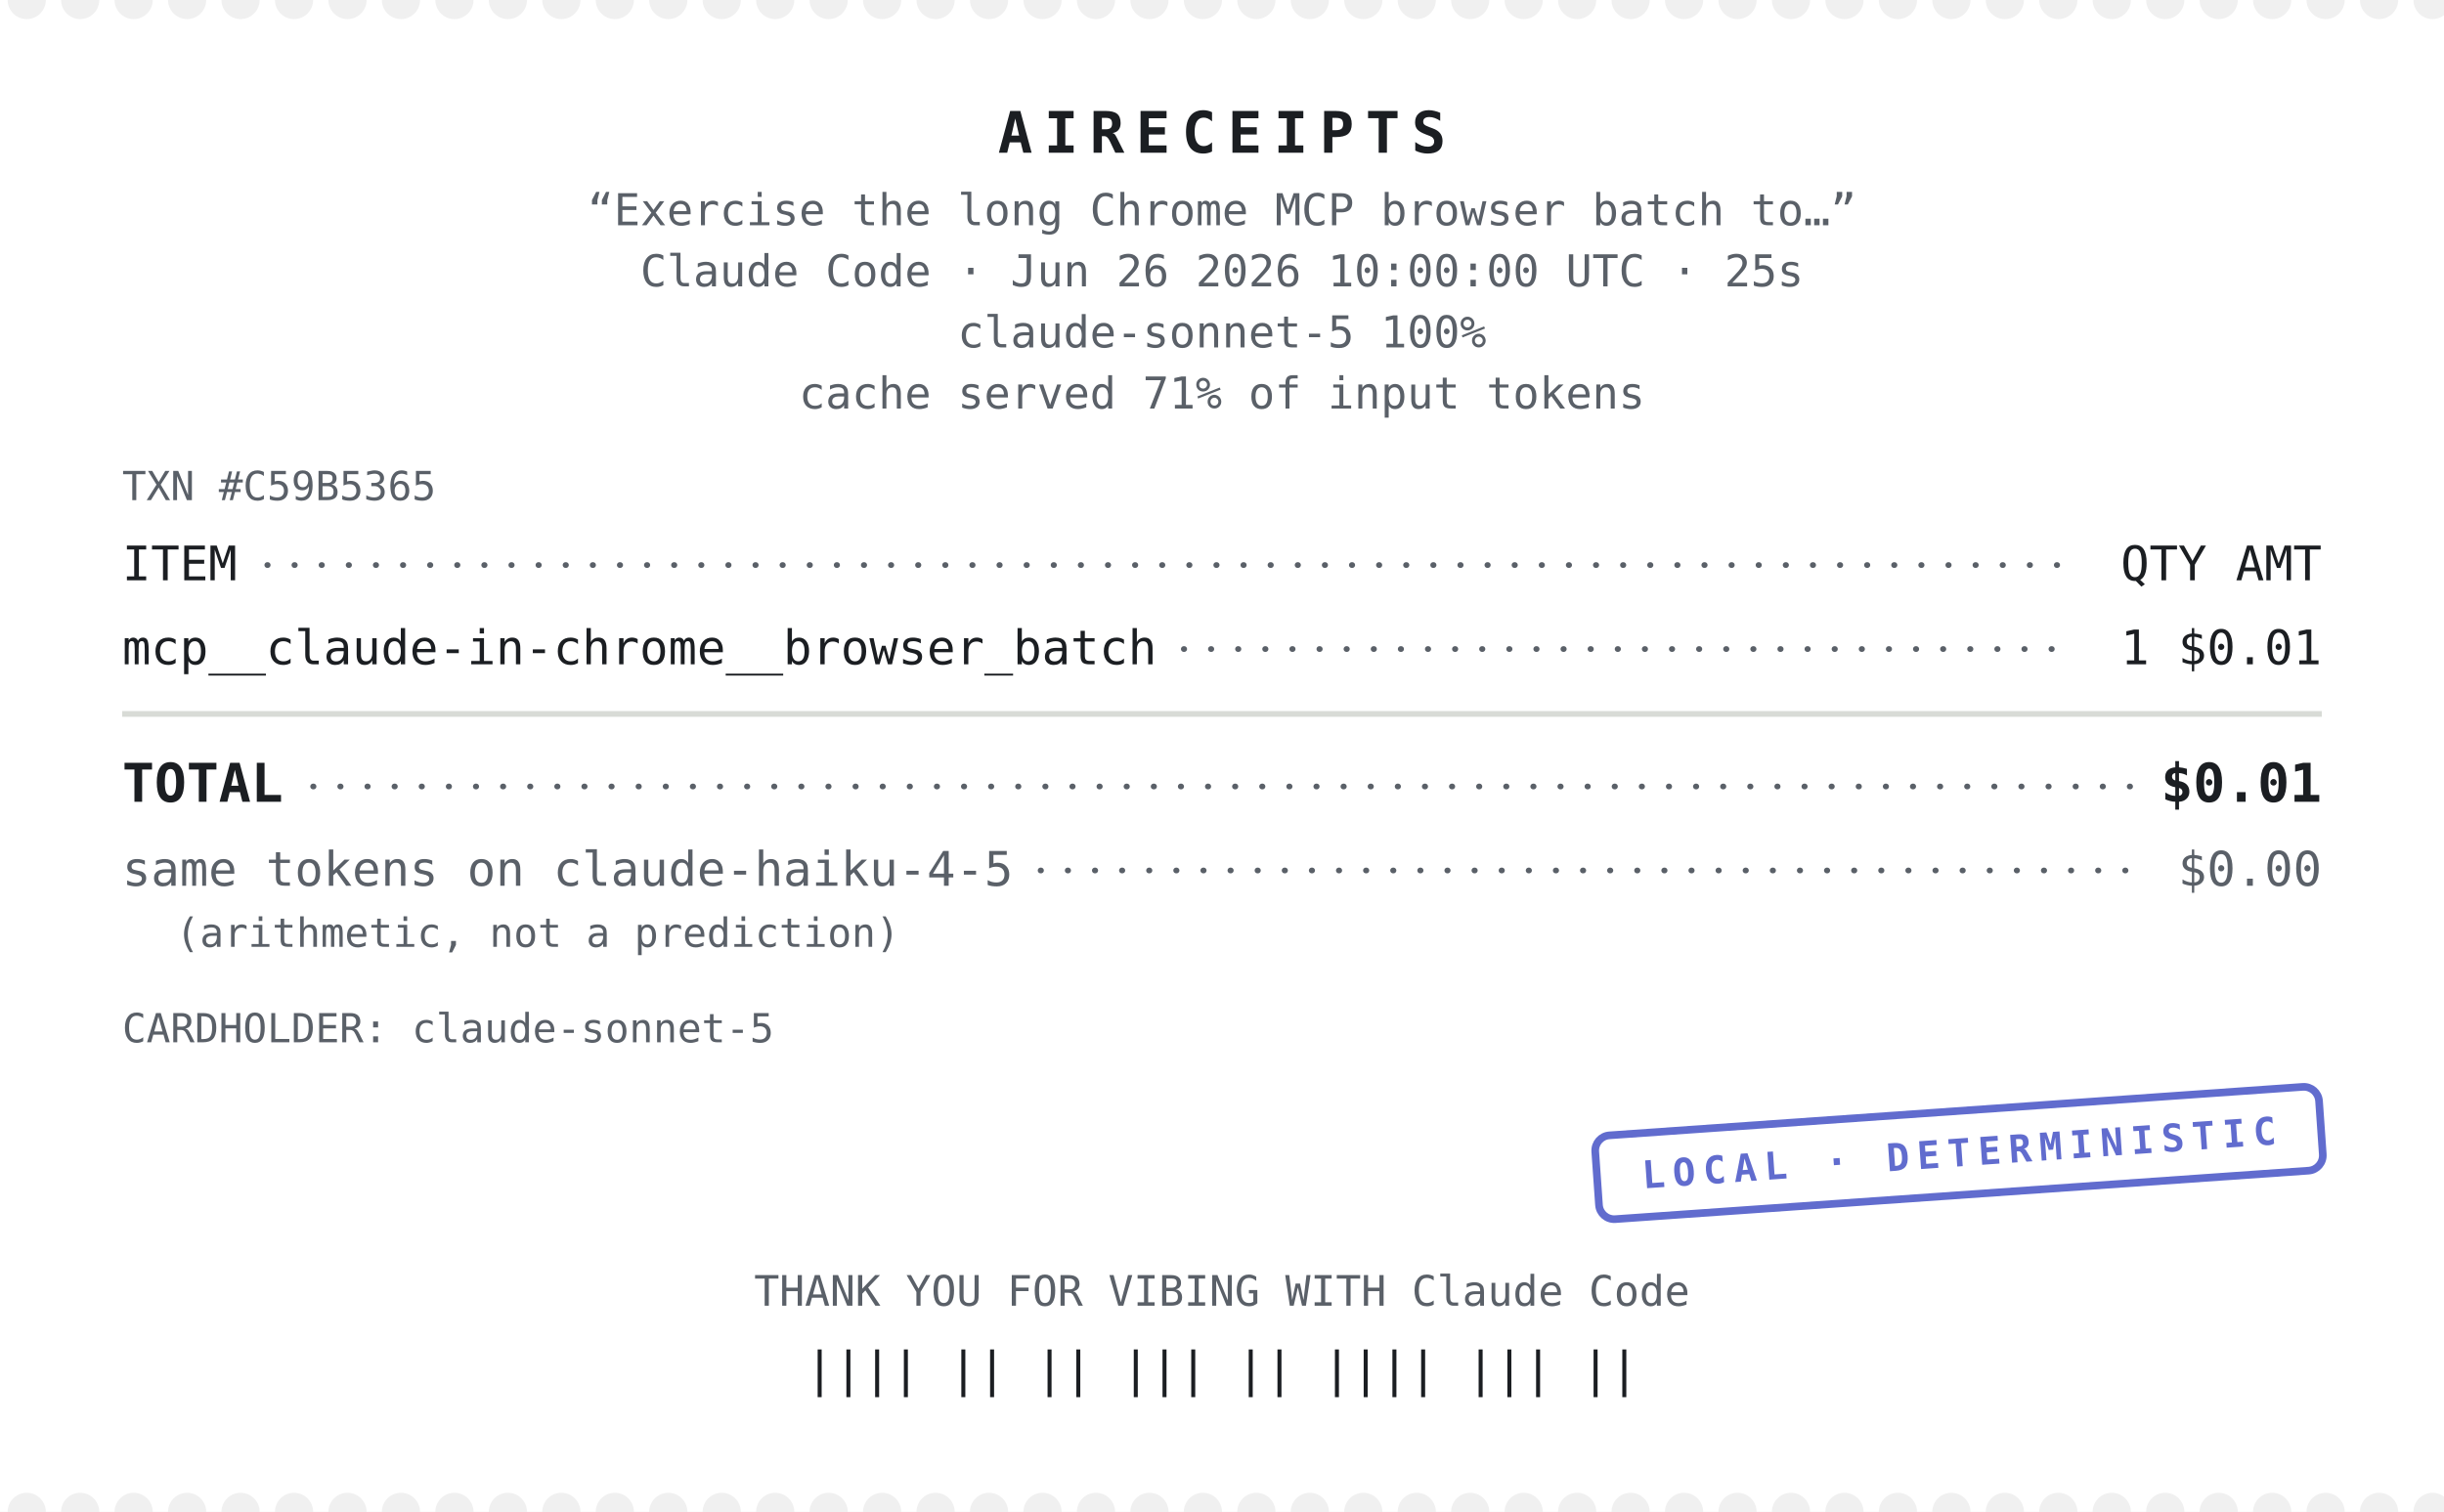
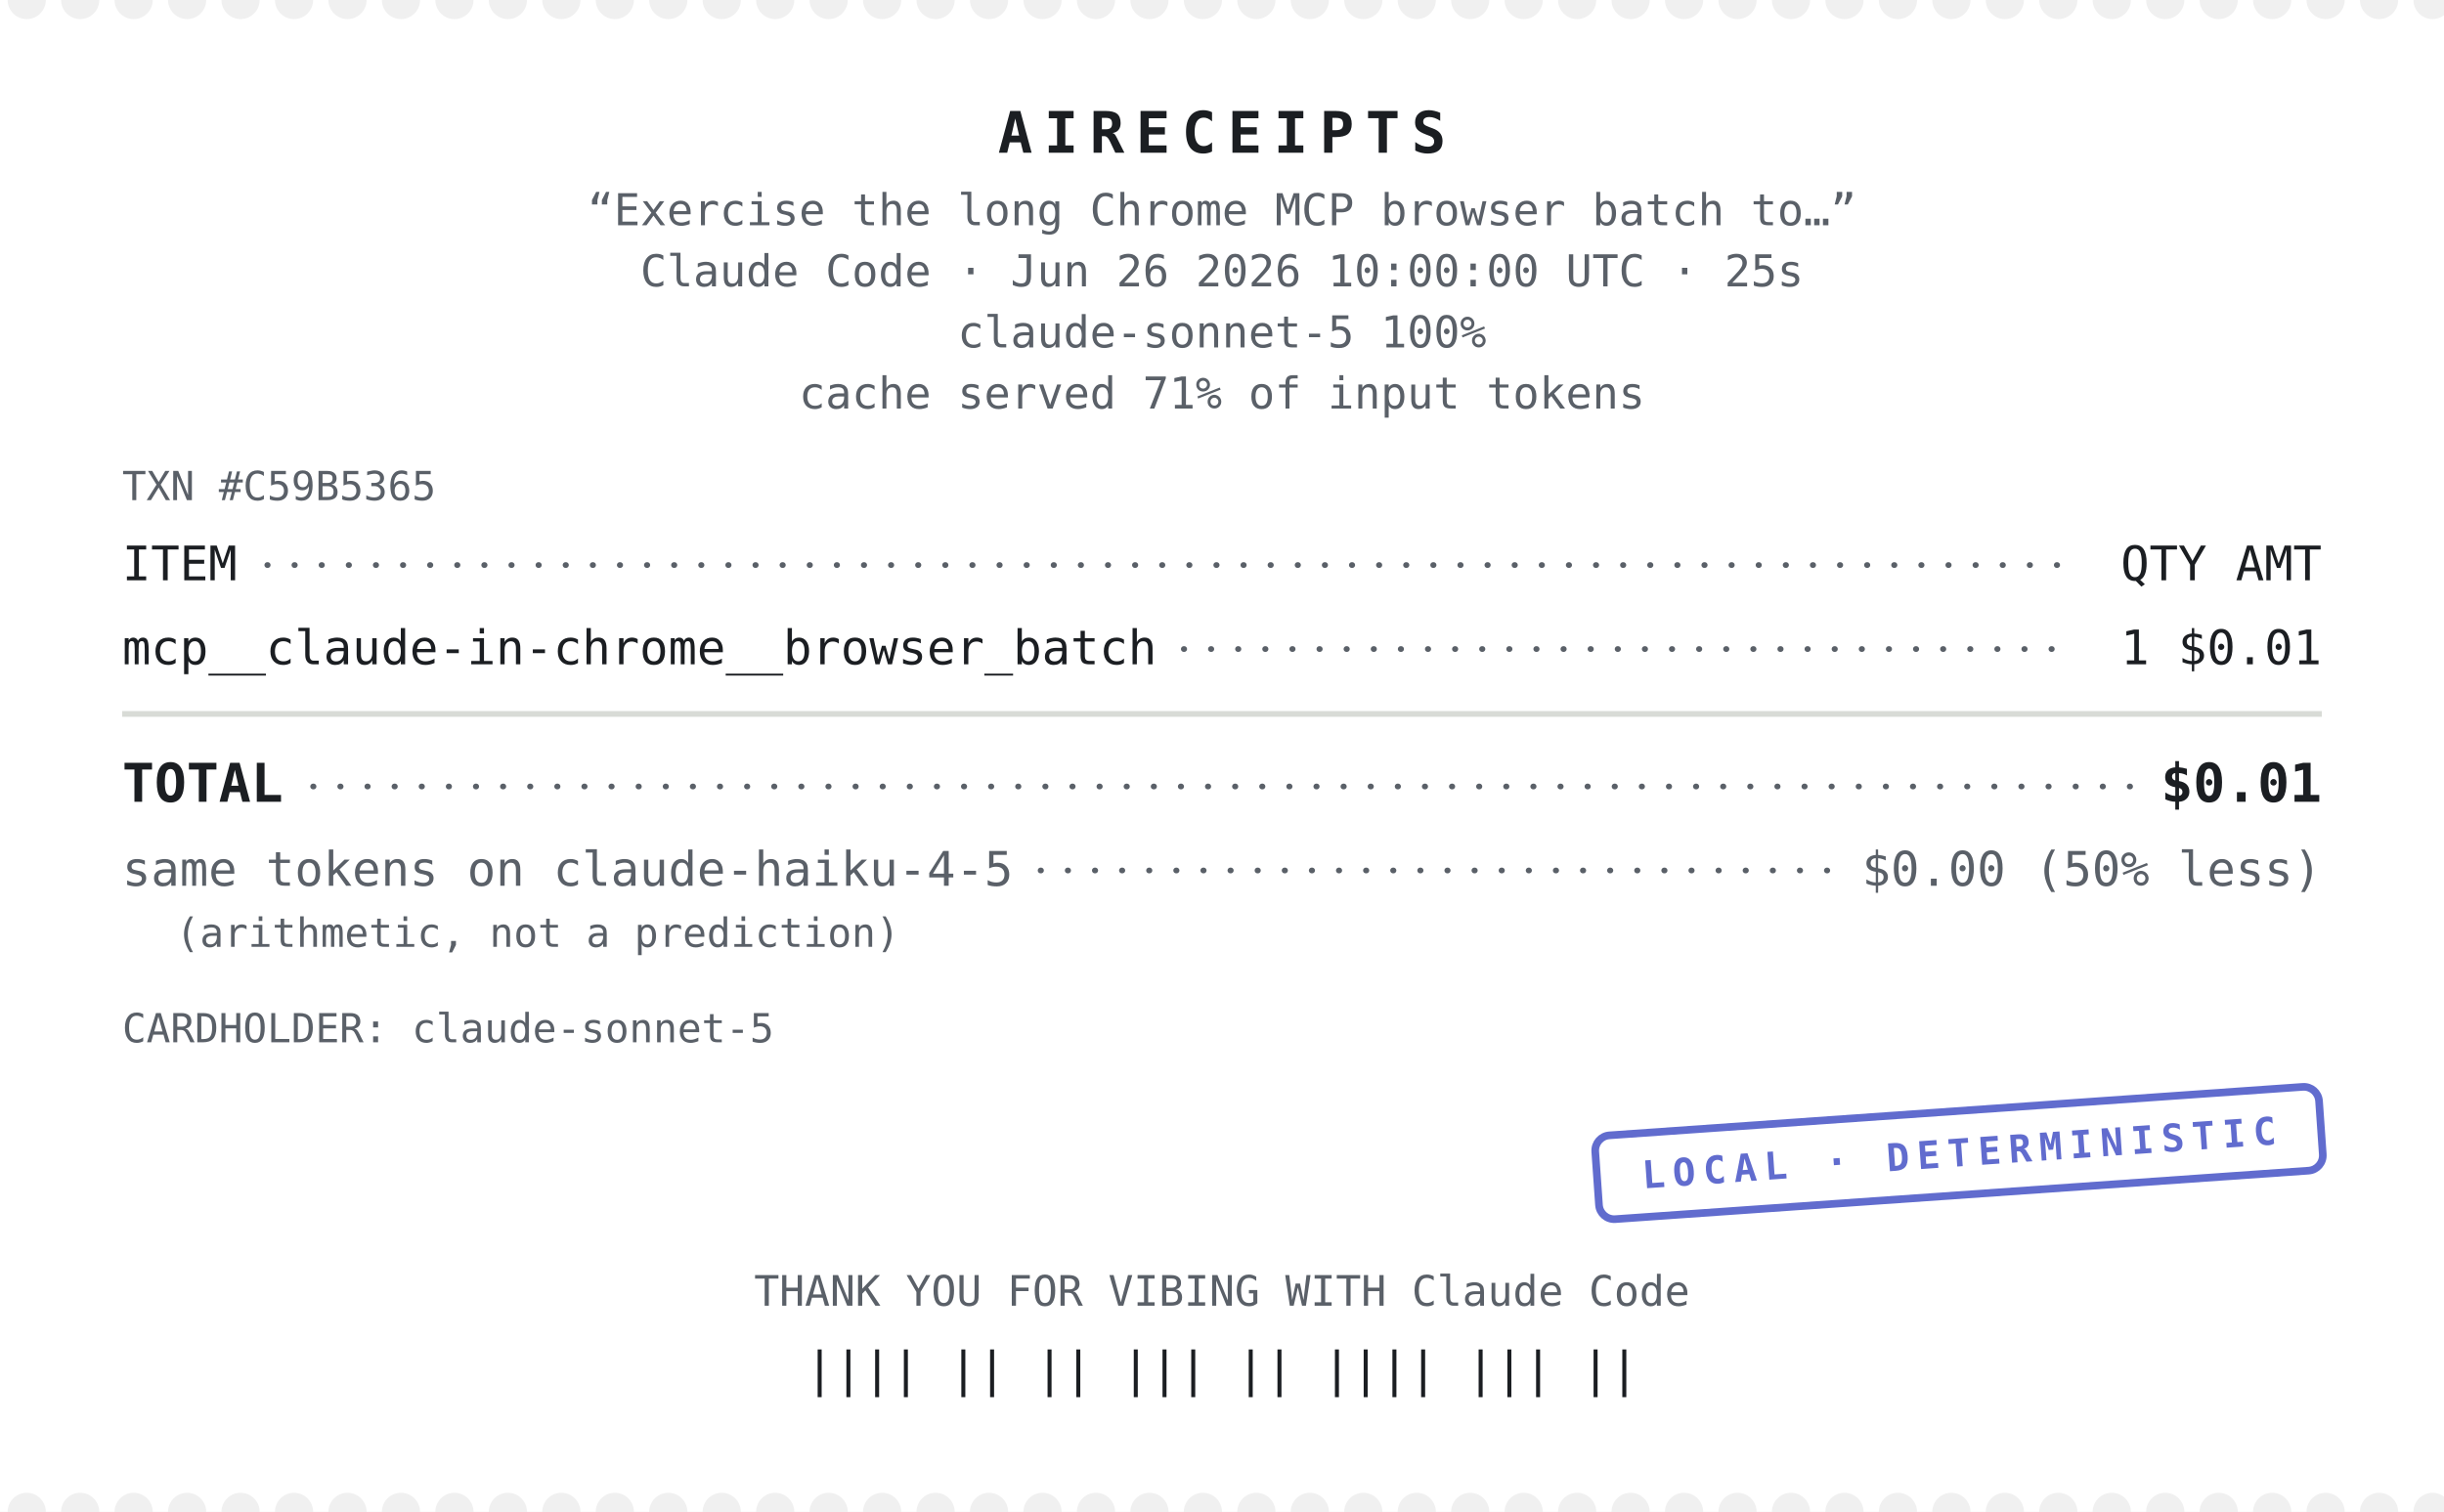
<svg xmlns="http://www.w3.org/2000/svg" width="640" height="396" viewBox="0 0 640 396" font-family="&quot;SF Mono&quot;,&quot;Cascadia Code&quot;,&quot;JetBrains Mono&quot;,Menlo,Consolas,monospace" role="img" aria-label="aireceipts cost receipt">
  <g transform="translate(0 0)">
    <defs>
      <mask id="perf-0" maskUnits="userSpaceOnUse" x="-5" y="-5" width="650" height="406">
        <rect x="0" y="0" width="640" height="396" fill="#FFFFFF" />
        <g class="perf-top">
          <circle cx="7" cy="0" r="5" fill="#000000" />
          <circle cx="21" cy="0" r="5" fill="#000000" />
          <circle cx="35" cy="0" r="5" fill="#000000" />
          <circle cx="49" cy="0" r="5" fill="#000000" />
          <circle cx="63" cy="0" r="5" fill="#000000" />
          <circle cx="77" cy="0" r="5" fill="#000000" />
          <circle cx="91" cy="0" r="5" fill="#000000" />
          <circle cx="105" cy="0" r="5" fill="#000000" />
          <circle cx="119" cy="0" r="5" fill="#000000" />
          <circle cx="133" cy="0" r="5" fill="#000000" />
          <circle cx="147" cy="0" r="5" fill="#000000" />
          <circle cx="161" cy="0" r="5" fill="#000000" />
          <circle cx="175" cy="0" r="5" fill="#000000" />
          <circle cx="189" cy="0" r="5" fill="#000000" />
          <circle cx="203" cy="0" r="5" fill="#000000" />
          <circle cx="217" cy="0" r="5" fill="#000000" />
          <circle cx="231" cy="0" r="5" fill="#000000" />
          <circle cx="245" cy="0" r="5" fill="#000000" />
          <circle cx="259" cy="0" r="5" fill="#000000" />
          <circle cx="273" cy="0" r="5" fill="#000000" />
          <circle cx="287" cy="0" r="5" fill="#000000" />
          <circle cx="301" cy="0" r="5" fill="#000000" />
          <circle cx="315" cy="0" r="5" fill="#000000" />
          <circle cx="329" cy="0" r="5" fill="#000000" />
          <circle cx="343" cy="0" r="5" fill="#000000" />
          <circle cx="357" cy="0" r="5" fill="#000000" />
          <circle cx="371" cy="0" r="5" fill="#000000" />
          <circle cx="385" cy="0" r="5" fill="#000000" />
          <circle cx="399" cy="0" r="5" fill="#000000" />
          <circle cx="413" cy="0" r="5" fill="#000000" />
          <circle cx="427" cy="0" r="5" fill="#000000" />
          <circle cx="441" cy="0" r="5" fill="#000000" />
          <circle cx="455" cy="0" r="5" fill="#000000" />
          <circle cx="469" cy="0" r="5" fill="#000000" />
          <circle cx="483" cy="0" r="5" fill="#000000" />
          <circle cx="497" cy="0" r="5" fill="#000000" />
          <circle cx="511" cy="0" r="5" fill="#000000" />
          <circle cx="525" cy="0" r="5" fill="#000000" />
          <circle cx="539" cy="0" r="5" fill="#000000" />
          <circle cx="553" cy="0" r="5" fill="#000000" />
          <circle cx="567" cy="0" r="5" fill="#000000" />
          <circle cx="581" cy="0" r="5" fill="#000000" />
          <circle cx="595" cy="0" r="5" fill="#000000" />
          <circle cx="609" cy="0" r="5" fill="#000000" />
          <circle cx="623" cy="0" r="5" fill="#000000" />
          <circle cx="637" cy="0" r="5" fill="#000000" />
        </g>
        <g class="perf-bottom">
          <circle cx="7" cy="396" r="5" fill="#000000" />
          <circle cx="21" cy="396" r="5" fill="#000000" />
          <circle cx="35" cy="396" r="5" fill="#000000" />
          <circle cx="49" cy="396" r="5" fill="#000000" />
          <circle cx="63" cy="396" r="5" fill="#000000" />
          <circle cx="77" cy="396" r="5" fill="#000000" />
          <circle cx="91" cy="396" r="5" fill="#000000" />
          <circle cx="105" cy="396" r="5" fill="#000000" />
          <circle cx="119" cy="396" r="5" fill="#000000" />
          <circle cx="133" cy="396" r="5" fill="#000000" />
          <circle cx="147" cy="396" r="5" fill="#000000" />
          <circle cx="161" cy="396" r="5" fill="#000000" />
          <circle cx="175" cy="396" r="5" fill="#000000" />
          <circle cx="189" cy="396" r="5" fill="#000000" />
          <circle cx="203" cy="396" r="5" fill="#000000" />
          <circle cx="217" cy="396" r="5" fill="#000000" />
          <circle cx="231" cy="396" r="5" fill="#000000" />
          <circle cx="245" cy="396" r="5" fill="#000000" />
          <circle cx="259" cy="396" r="5" fill="#000000" />
          <circle cx="273" cy="396" r="5" fill="#000000" />
          <circle cx="287" cy="396" r="5" fill="#000000" />
          <circle cx="301" cy="396" r="5" fill="#000000" />
          <circle cx="315" cy="396" r="5" fill="#000000" />
          <circle cx="329" cy="396" r="5" fill="#000000" />
          <circle cx="343" cy="396" r="5" fill="#000000" />
          <circle cx="357" cy="396" r="5" fill="#000000" />
          <circle cx="371" cy="396" r="5" fill="#000000" />
          <circle cx="385" cy="396" r="5" fill="#000000" />
          <circle cx="399" cy="396" r="5" fill="#000000" />
          <circle cx="413" cy="396" r="5" fill="#000000" />
          <circle cx="427" cy="396" r="5" fill="#000000" />
          <circle cx="441" cy="396" r="5" fill="#000000" />
          <circle cx="455" cy="396" r="5" fill="#000000" />
          <circle cx="469" cy="396" r="5" fill="#000000" />
          <circle cx="483" cy="396" r="5" fill="#000000" />
          <circle cx="497" cy="396" r="5" fill="#000000" />
          <circle cx="511" cy="396" r="5" fill="#000000" />
          <circle cx="525" cy="396" r="5" fill="#000000" />
          <circle cx="539" cy="396" r="5" fill="#000000" />
          <circle cx="553" cy="396" r="5" fill="#000000" />
          <circle cx="567" cy="396" r="5" fill="#000000" />
          <circle cx="581" cy="396" r="5" fill="#000000" />
          <circle cx="595" cy="396" r="5" fill="#000000" />
          <circle cx="609" cy="396" r="5" fill="#000000" />
          <circle cx="623" cy="396" r="5" fill="#000000" />
          <circle cx="637" cy="396" r="5" fill="#000000" />
        </g>
      </mask>
    </defs>
    <rect x="0" y="0" width="640" height="396" fill="#FFFFFF" mask="url(#perf-0)" />
    <text x="320" y="40" font-size="15" fill="#1B1E22" text-anchor="middle" font-weight="700" letter-spacing="3">AIRECEIPTS</text>
    <text x="320" y="59" font-size="11.5" fill="#5A6068" text-anchor="middle">“Exercise the long Chrome MCP browser batch to…”</text>
    <text x="320" y="75" font-size="11.5" fill="#5A6068" text-anchor="middle">Claude Code · Jun 26 2026 10:00:00 UTC · 25s</text>
    <text x="320" y="91" font-size="11.5" fill="#5A6068" text-anchor="middle">claude-sonnet-5 100%</text>
    <text x="320" y="107" font-size="11.5" fill="#5A6068" text-anchor="middle">cache served 71% of input tokens</text>
    <text x="32" y="131" font-size="10.5" fill="#5A6068" text-anchor="start">TXN #C59B5365</text>
    <text x="32" y="152" font-size="12.5" fill="#1B1E22" text-anchor="start">ITEM</text>
    <text x="608" y="152" font-size="12.5" fill="#1B1E22" text-anchor="end">QTY  AMT</text>
    <line x1="70" y1="148" x2="540" y2="148" stroke="#5A6068" stroke-width="1.5" stroke-linecap="round" stroke-dasharray="0.1 7" />
    <text x="32" y="174" font-size="12.5" fill="#1B1E22" text-anchor="start">mcp__claude-in-chrome__browser_batch</text>
    <text x="608" y="174" font-size="12.5" fill="#1B1E22" text-anchor="end">1  $0.01</text>
    <line x1="310" y1="170" x2="540" y2="170" stroke="#5A6068" stroke-width="1.5" stroke-linecap="round" stroke-dasharray="0.1 7" />
    <line x1="32" y1="187" x2="608" y2="187" stroke="#D8DBD6" stroke-width="1.5" />
    <text x="32" y="210" font-size="14" fill="#1B1E22" text-anchor="start" font-weight="700">TOTAL</text>
    <text x="608" y="210" font-size="14" fill="#1B1E22" text-anchor="end" font-weight="700">$0.01</text>
    <line x1="82" y1="206" x2="558" y2="206" stroke="#5A6068" stroke-width="1.5" stroke-linecap="round" stroke-dasharray="0.1 7" />
    <text x="32" y="232" font-size="12.5" fill="#5A6068" text-anchor="start" font-weight="400">same tokens on claude-haiku-4-5</text>
-     <text x="608" y="232" font-size="12.5" fill="#5A6068" text-anchor="end" font-weight="400">$0.00</text>
-     <line x1="272.5" y1="228" x2="562.5" y2="228" stroke="#5A6068" stroke-width="1.5" stroke-linecap="round" stroke-dasharray="0.1 7" />
+     <text x="608" y="232" font-size="12.5" fill="#5A6068" text-anchor="end" font-weight="400">$0.00 (50% less)</text>
+     <line x1="272.5" y1="228" x2="480" y2="228" stroke="#5A6068" stroke-width="1.5" stroke-linecap="round" stroke-dasharray="0.1 7" />
    <text x="46" y="248" font-size="10.5" fill="#5A6068" text-anchor="start">(arithmetic, not a prediction)</text>
    <text x="32" y="273" font-size="10.5" fill="#5A6068" text-anchor="start">CARDHOLDER: claude-sonnet-5</text>
    <g class="stamp" opacity="0.8" transform="rotate(-4 513 302)">
      <rect x="418" y="291" width="190" height="22" rx="4" fill="none" stroke="#3947C2" stroke-width="2" />
      <text x="513" y="305.5" font-size="10" fill="#3947C2" text-anchor="middle" font-weight="700" letter-spacing="2">LOCAL · DETERMINISTIC</text>
    </g>
    <text x="320" y="342" font-size="11" fill="#5A6068" text-anchor="middle">THANK YOU FOR VIBING WITH Claude Code</text>
    <text x="320" y="363" font-size="12.5" fill="#1B1E22" text-anchor="middle">|||| || || ||| || |||| ||| ||</text>
  </g>
</svg>
